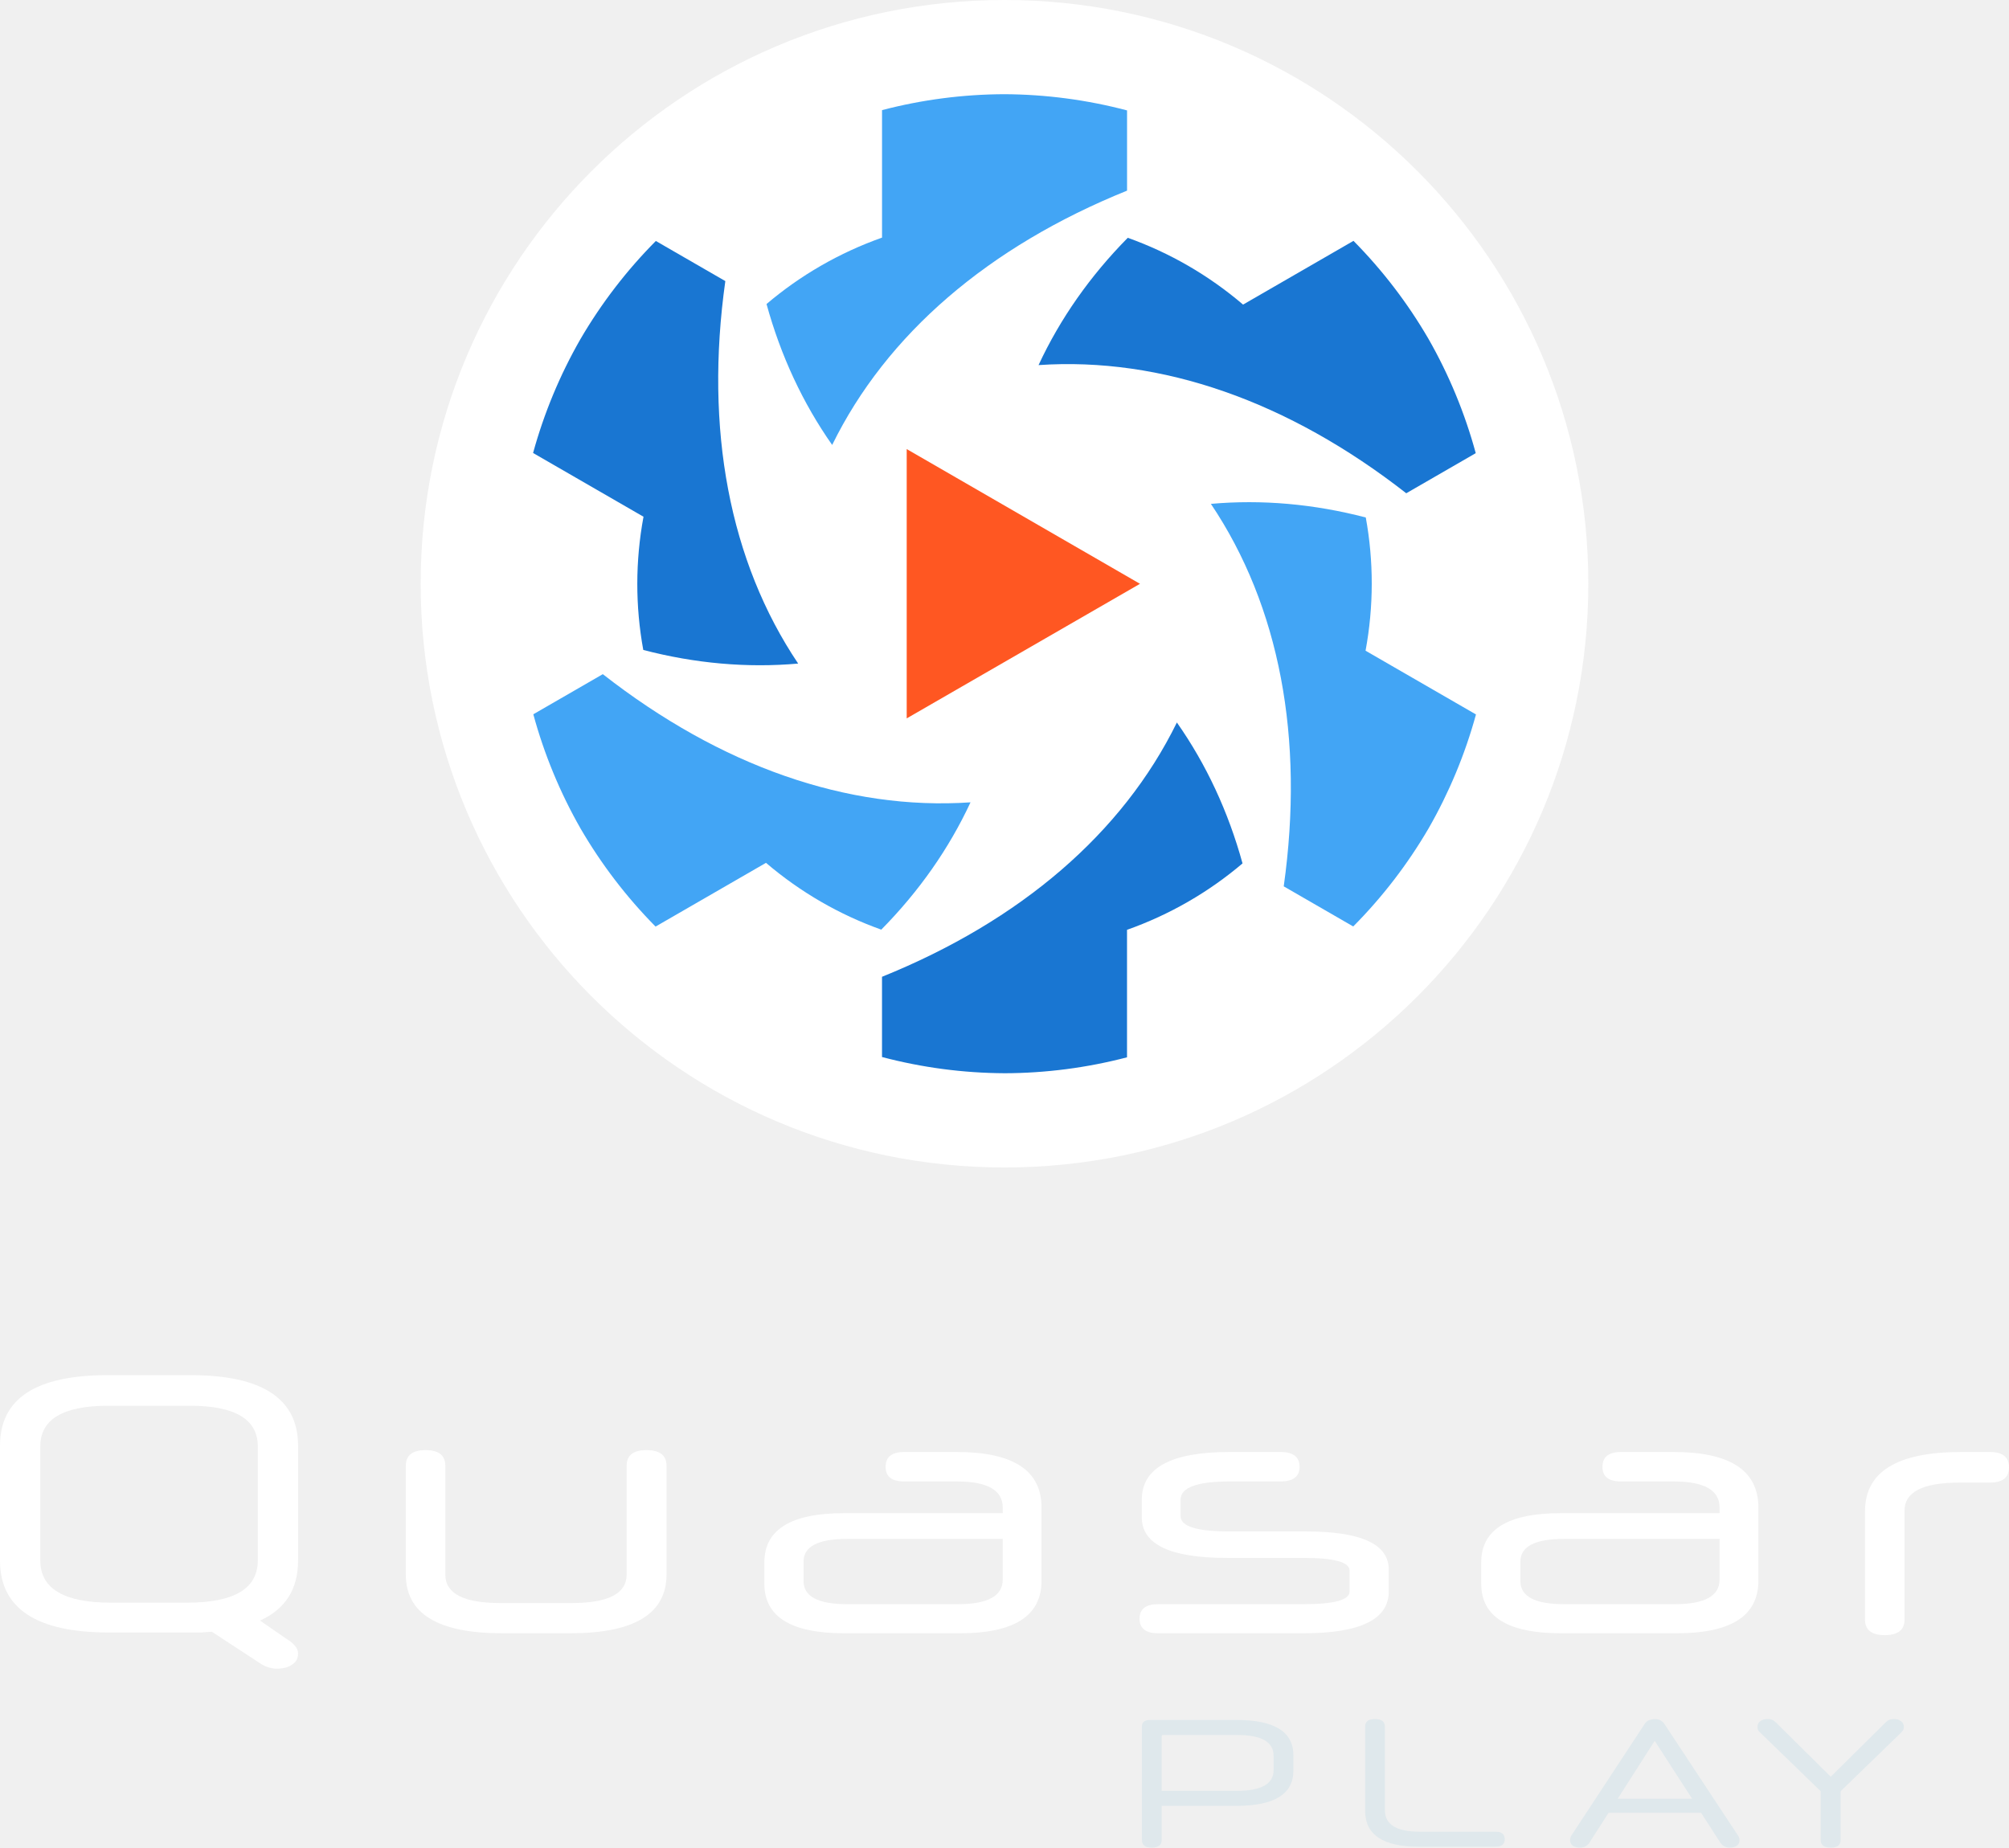
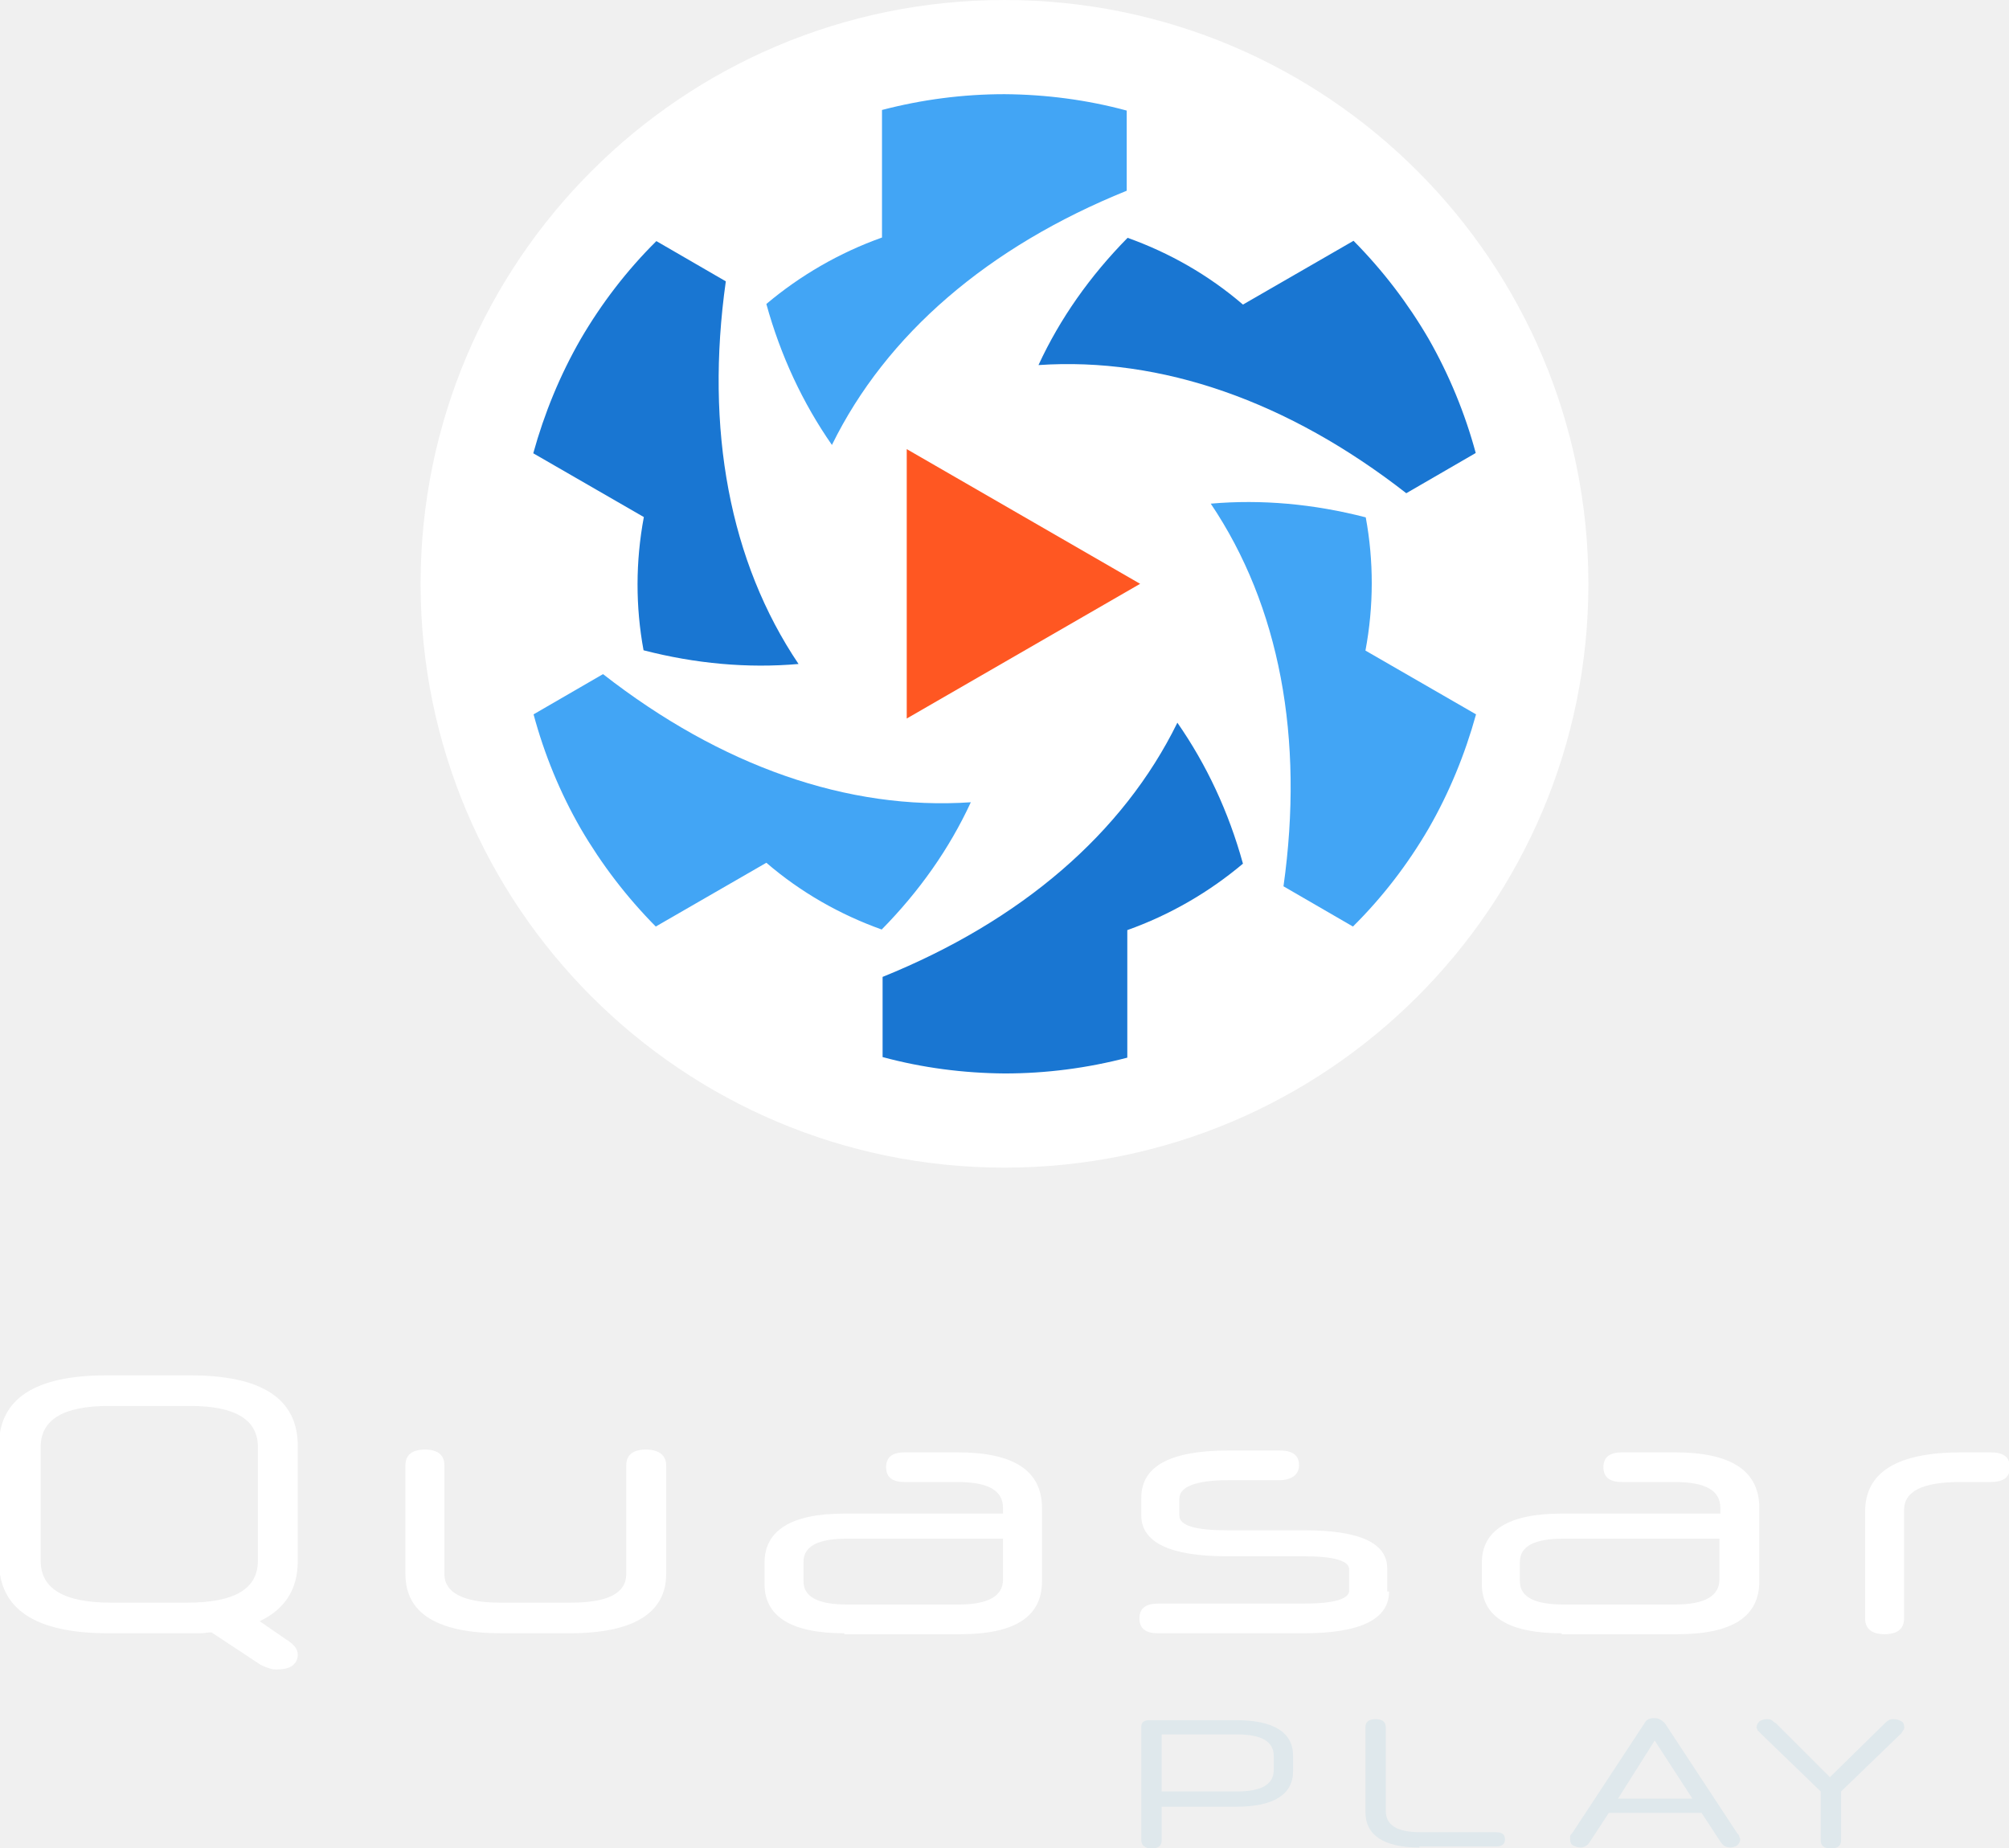
- <svg xmlns="http://www.w3.org/2000/svg" width="88.419mm" height="81.329mm" viewBox="0 0 313.294 288.175" id="svg3716" version="1.1">
-   <defs id="defs3718" />
+ <svg xmlns="http://www.w3.org/2000/svg" version="1.1" id="svg3716" x="0px" y="0px" viewBox="0 0 250.6 230.5" style="enable-background:new 0 0 250.6 230.5;" xml:space="preserve">
  <g id="layer1" transform="translate(-243.3528,-136.8463)">
-     <g transform="translate(27.95275,27.15548)" id="g3782-6">
+     <g id="g3782-6" transform="translate(27.95275,27.15548)">
      <g id="g4803-7" transform="matrix(0.3717971,0,0,0.3717971,941.1153,830.2344)">
-         <circle r="244.88" style="opacity:1;fill:#ffffff;fill-opacity:1;stroke:none;stroke-width:50;stroke-linecap:square;stroke-linejoin:bevel;stroke-miterlimit:4;stroke-dasharray:none;stroke-opacity:1" id="circle8858-1-2-5" cx="-1530.588" cy="-1693.122" />
-         <path style="fill:#1976d2;fill-opacity:1" mask="none" clip-path="none" d="m -1352.738,-1795.819 a 205.364,205.364 0 0 0 -31.47,-41.142 l -46.315,26.74 c -14.436,-12.331 -30.843,-21.777 -48.356,-28.026 -15.812,16.025 -28.373,33.93 -37.427,53.403 51.555,-3.509 104.8,15.15 154.231,53.77 l 29.148,-16.829 a 205.364,205.364 0 0 0 -19.811,-47.916 z" id="path8862-5-0-3" />
-         <path id="path8864-4-9-5" d="m -1352.726,-1590.462 a 205.364,205.364 0 0 0 19.895,-47.825 l -46.315,-26.74 c 3.461,-18.668 3.438,-37.599 0.092,-55.89 -21.784,-5.681 -43.571,-7.607 -64.962,-5.711 28.816,42.894 39.28,98.335 30.549,160.453 l 29.148,16.829 a 205.364,205.364 0 0 0 31.591,-41.115 z" clip-path="none" mask="none" style="fill:#42a5f5;fill-opacity:1" />
-         <path style="fill:#1976d2;fill-opacity:1" mask="none" clip-path="none" d="m -1530.564,-1487.774 a 205.364,205.364 0 0 0 51.365,-6.683 l 0,-53.48 c 17.897,-6.336 34.281,-15.822 48.449,-27.865 -5.972,-21.706 -15.198,-41.537 -27.535,-59.115 -22.739,46.402 -65.52,83.185 -123.682,106.683 l 0,33.657 a 205.364,205.364 0 0 0 51.402,6.801 z" id="path8866-7-3-6" />
-         <path id="path8868-6-6-2" d="m -1708.414,-1590.441 a 205.364,205.364 0 0 0 31.47,41.142 l 46.315,-26.74 c 14.436,12.331 30.843,21.777 48.356,28.025 15.812,-16.024 28.373,-33.93 37.428,-53.403 -51.555,3.509 -104.8,-15.15 -154.231,-53.77 l -29.148,16.829 a 205.364,205.364 0 0 0 19.811,47.916 z" clip-path="none" mask="none" style="fill:#42a5f5;fill-opacity:1" />
-         <path style="fill:#1976d2;fill-opacity:1" mask="none" clip-path="none" d="m -1708.426,-1795.798 a 205.364,205.364 0 0 0 -19.895,47.825 l 46.315,26.74 c -3.461,18.668 -3.438,37.599 -0.092,55.89 21.784,5.681 43.571,7.607 64.962,5.711 -28.816,-42.894 -39.28,-98.335 -30.549,-160.453 l -29.148,-16.829 a 205.364,205.364 0 0 0 -31.591,41.115 z" id="path8870-5-0-9" />
-         <path id="path8872-6-6-1" d="m -1530.588,-1898.486 a 205.364,205.364 0 0 0 -51.366,6.683 l 0,53.48 c -17.897,6.336 -34.28,15.822 -48.449,27.865 5.972,21.706 15.198,41.537 27.535,59.115 22.739,-46.403 65.52,-83.185 123.682,-106.683 l 1e-4,-33.658 a 205.364,205.364 0 0 0 -51.402,-6.801 z" clip-path="none" mask="none" style="fill:#42a5f5;fill-opacity:1" />
-         <path id="path4375-2" d="m -1473.76,-1693.09 -97.848,56.458 0,-112.982 z" class="st1" style="fill:#ff5722;fill-opacity:1" />
+         <circle id="circle8858-1-2-5" style="fill:#FFFFFF;" cx="-1614.9" cy="-1742.1" r="195.9" />
+         <path id="path8862-5-0-3" style="fill:#1976D2;" d="M-1472.6-1824.3c-7-12-15.4-23-25.2-32.9l-37.1,21.4     c-11.5-9.9-24.7-17.4-38.7-22.4c-12.6,12.8-22.7,27.1-29.9,42.7c41.2-2.8,83.8,12.1,123.4,43l23.3-13.5     C-1460.4-1799.3-1465.7-1812.2-1472.6-1824.3L-1472.6-1824.3z" />
+         <path id="path8864-4-9-5" style="fill:#42A5F5;" d="M-1472.6-1660c6.9-12,12.2-24.9,15.9-38.3l-37.1-21.4     c2.8-14.9,2.8-30.1,0.1-44.7c-17.4-4.5-34.9-6.1-52-4.6c23.1,34.3,31.4,78.7,24.4,128.4l23.3,13.5     C-1488.1-1636.9-1479.6-1648-1472.6-1660L-1472.6-1660z" />
+         <path id="path8866-7-3-6" style="fill:#1976D2;" d="M-1614.8-1577.8c13.9,0,27.7-1.8,41.1-5.3v-42.8     c14.3-5.1,27.4-12.7,38.8-22.3c-4.8-17.4-12.2-33.2-22-47.3c-18.2,37.1-52.4,66.5-98.9,85.3v26.9     C-1642.5-1579.7-1628.7-1577.9-1614.8-1577.8z" />
+         <path id="path8868-6-6-2" style="fill:#42A5F5;" d="M-1757.1-1660c7,12,15.4,23,25.2,32.9l37.1-21.4     c11.5,9.9,24.7,17.4,38.7,22.4c12.6-12.8,22.7-27.1,29.9-42.7c-41.2,2.8-83.8-12.1-123.4-43l-23.3,13.5     C-1769.3-1684.9-1764-1672-1757.1-1660z" />
+         <path id="path8870-5-0-9" style="fill:#1976D2;" d="M-1757.1-1824.2c-6.9,12-12.2,24.9-15.9,38.3l37.1,21.4     c-2.8,14.9-2.8,30.1-0.1,44.7c17.4,4.5,34.9,6.1,52,4.6c-23.1-34.3-31.4-78.7-24.4-128.4l-23.3-13.5     C-1741.6-1847.3-1750.1-1836.2-1757.1-1824.2L-1757.1-1824.2z" />
+         <path id="path8872-6-6-1" style="fill:#42A5F5;" d="M-1614.9-1906.4c-13.9,0-27.7,1.8-41.1,5.3v42.8     c-14.3,5.1-27.4,12.7-38.8,22.3c4.8,17.4,12.2,33.2,22,47.3c18.2-37.1,52.4-66.5,98.9-85.3v-26.9     C-1587.2-1904.5-1601-1906.3-1614.9-1906.4z" />
+         <path id="path4375-2" style="fill:#FF5722;" d="M-1569.4-1742.1l-78.3,45.2v-90.4L-1569.4-1742.1z" />
      </g>
      <g id="g4777-7" transform="matrix(0.3717971,0,0,0.3717971,633.4968,976.5643)">
-         <g transform="matrix(3.113367,0,0,3.113367,2376.586,-2090.943)" id="g4579-2-2-69-3-0" style="fill:#ffffff;fill-opacity:1">
-           <g id="g4445-2-8-9-1-9" transform="translate(12.49995,7.809312)" style="fill:#ffffff;fill-opacity:1">
-             <g transform="translate(-712.8558,-503.2681)" id="g4561-6-7-3-4-9-3" style="fill:#ffffff;fill-opacity:1">
-               <g style="font-style:normal;font-weight:normal;font-size:50.258px;line-height:125%;font-family:sans-serif;letter-spacing:0px;word-spacing:0px;fill:#ffffff;fill-opacity:1;stroke:none;stroke-width:1px;stroke-linecap:butt;stroke-linejoin:miter;stroke-opacity:1" id="flowRoot4513-6-6-0-0-4-6">
-                 <path d="m -395.641,638.038 q -0.704,0.05 -1.508,0.101 -0.754,0 -1.608,0 l -10.705,0 q -14.726,0 -14.726,-9.7 l 0,-15.479 q 0,-9.499 14.474,-9.499 l 11.207,0 q 14.474,0 14.474,9.499 l 0,15.479 q 0,5.78 -5.126,8.091 l 3.568,2.463 q 1.558,0.955 1.558,1.96 0,1.005 -0.804,1.508 -0.754,0.553 -2.161,0.553 -0.352,0 -0.905,-0.151 -0.503,-0.101 -1.206,-0.553 l -6.534,-4.272 z m 6.182,-24.978 q 0,-5.478 -9.147,-5.478 l -11.006,0 q -9.147,0 -9.147,5.478 l 0,15.379 q 0,5.679 9.549,5.679 l 10.202,0 q 9.549,0 9.549,-5.679 l 0,-15.379 z" style="font-style:normal;font-variant:normal;font-weight:normal;font-stretch:normal;font-size:50.258px;font-family:'Neuropol X';-inkscape-font-specification:'Neuropol X';letter-spacing:5px;word-spacing:0px;fill:#ffffff;fill-opacity:1" id="path3790" />
-                 <path d="m -356.554,638.239 q -12.966,0 -12.966,-7.941 l 0,-14.625 q 0,-2.111 2.664,-2.111 2.664,0 2.664,2.111 l 0,14.675 q 0,3.82 7.438,3.82 l 9.549,0 q 7.438,0 7.438,-3.82 l 0,-14.675 q 0,-2.111 2.664,-2.111 2.714,0 2.714,2.111 l 0,14.625 q 0,7.941 -12.966,7.941 l -9.197,0 z" style="font-style:normal;font-variant:normal;font-weight:normal;font-stretch:normal;font-size:50.258px;font-family:'Neuropol X';-inkscape-font-specification:'Neuropol X';letter-spacing:5px;word-spacing:0px;fill:#ffffff;fill-opacity:1" id="path3792" />
-                 <path d="m -310.457,638.239 q -10.755,0 -10.755,-6.684 l 0,-2.865 q 0,-6.634 10.755,-6.634 l 21.36,0 0,-0.754 q 0,-3.518 -6.182,-3.518 l -7.086,0 q -2.513,0 -2.513,-1.96 0,-2.01 2.513,-2.01 l 7.086,0 q 11.409,0 11.409,7.488 l 0,9.851 q 0,7.086 -10.956,7.086 l -15.63,0 z m 15.329,-3.92 q 6.031,0 6.031,-3.317 l 0,-5.478 -20.957,0 q -5.88,0 -5.88,3.066 l 0,2.613 q 0,3.116 5.88,3.116 l 14.927,0 z" style="font-style:normal;font-variant:normal;font-weight:normal;font-stretch:normal;font-size:50.258px;font-family:'Neuropol X';-inkscape-font-specification:'Neuropol X';letter-spacing:5px;word-spacing:0px;fill:#ffffff;fill-opacity:1" id="path3794" />
-                 <path d="m -237.092,632.61 q 0,5.629 -11.459,5.629 l -19.601,0 q -2.513,0 -2.513,-1.96 0,-1.96 2.513,-1.96 l 19.601,0 q 6.182,0 6.182,-1.709 l 0,-2.814 q 0,-1.709 -6.182,-1.709 l -10.353,0 q -11.459,0 -11.459,-5.478 l 0,-2.362 q 0,-6.433 11.811,-6.433 l 6.885,0 q 2.563,0 2.563,2.01 0,1.005 -0.704,1.508 -0.653,0.452 -1.86,0.452 l -6.885,0 q -6.584,0 -6.584,2.463 l 0,2.211 q 0,2.061 6.534,2.061 l 10.353,0 q 11.157,0 11.157,5.126 l 0,2.965 z" style="font-style:normal;font-variant:normal;font-weight:normal;font-stretch:normal;font-size:50.258px;font-family:'Neuropol X';-inkscape-font-specification:'Neuropol X';letter-spacing:5px;word-spacing:0px;fill:#ffffff;fill-opacity:1" id="path3796" />
-                 <path d="m -213.881,638.239 q -10.755,0 -10.755,-6.684 l 0,-2.865 q 0,-6.634 10.755,-6.634 l 21.36,0 0,-0.754 q 0,-3.518 -6.182,-3.518 l -7.086,0 q -2.513,0 -2.513,-1.96 0,-2.01 2.513,-2.01 l 7.086,0 q 11.409,0 11.409,7.488 l 0,9.851 q 0,7.086 -10.956,7.086 l -15.63,0 z m 15.329,-3.92 q 6.031,0 6.031,-3.317 l 0,-5.478 -20.957,0 q -5.88,0 -5.88,3.066 l 0,2.613 q 0,3.116 5.88,3.116 l 14.927,0 z" style="font-style:normal;font-variant:normal;font-weight:normal;font-stretch:normal;font-size:50.258px;font-family:'Neuropol X';-inkscape-font-specification:'Neuropol X';letter-spacing:5px;word-spacing:0px;fill:#ffffff;fill-opacity:1" id="path3798" />
-                 <path d="m -172.931,621.805 q 0,-7.991 12.966,-7.991 l 3.87,0 q 2.563,0 2.563,2.061 0,2.061 -2.563,2.061 l -4.071,0 q -7.438,0 -7.438,3.769 l 0,14.675 q 0,2.111 -2.664,2.111 -2.664,0 -2.664,-2.111 l 0,-14.575 z" style="font-style:normal;font-variant:normal;font-weight:normal;font-stretch:normal;font-size:50.258px;font-family:'Neuropol X';-inkscape-font-specification:'Neuropol X';letter-spacing:5px;word-spacing:0px;fill:#ffffff;fill-opacity:1" id="path3800" />
+         <g id="g4579-2-2-69-3-0" transform="matrix(3.113367,0,0,3.113367,2376.586,-2090.943)">
+           <g id="g4445-2-8-9-1-9" transform="translate(12.49995,7.809312)">
+             <g id="g4561-6-7-3-4-9-3" transform="translate(-712.8558,-503.2681)">
+               <g id="flowRoot4513-6-6-0-0-4-6">
+                 <path id="path3790" style="fill:#FFFFFF;" d="M-401.4,594.1c-0.4,0-0.8,0.1-1.2,0.1c-0.4,0-0.8,0-1.3,0h-8.6         c-7.9,0-11.8-2.6-11.8-7.8V574c0-5.1,3.9-7.6,11.6-7.6h9c7.7,0,11.6,2.5,11.6,7.6v12.4c0,3.1-1.4,5.2-4.1,6.5l2.9,2         c0.8,0.5,1.2,1,1.2,1.6c0,0.5-0.2,0.9-0.6,1.2c-0.4,0.3-1,0.4-1.7,0.4c-0.2,0-0.4,0-0.7-0.1c-0.3-0.1-0.6-0.2-1-0.4         L-401.4,594.1L-401.4,594.1z M-396.4,574.1c0-2.9-2.4-4.4-7.3-4.4h-8.8c-4.9,0-7.3,1.5-7.3,4.4v12.3c0,3,2.5,4.5,7.6,4.5h8.2         c5.1,0,7.6-1.5,7.6-4.5L-396.4,574.1L-396.4,574.1z" />
+                 <path id="path3792" style="fill:#FFFFFF;" d="M-370.1,594.2c-6.9,0-10.4-2.1-10.4-6.4v-11.7c0-1.1,0.7-1.7,2.1-1.7         s2.1,0.6,2.1,1.7v11.7c0,2,2,3.1,6,3.1h7.6c4,0,6-1,6-3.1v-11.7c0-1.1,0.7-1.7,2.1-1.7c1.4,0,2.2,0.6,2.2,1.7v11.7         c0,4.2-3.5,6.4-10.4,6.4H-370.1z" />
+                 <path id="path3794" style="fill:#FFFFFF;" d="M-333.2,594.2c-5.7,0-8.6-1.8-8.6-5.3v-2.3c0-3.5,2.9-5.3,8.6-5.3h17.1v-0.6         c0-1.9-1.6-2.8-4.9-2.8h-5.7c-1.3,0-2-0.5-2-1.6c0-1.1,0.7-1.6,2-1.6h5.7c6.1,0,9.1,2,9.1,6v7.9c0,3.8-2.9,5.7-8.8,5.7         H-333.2L-333.2,594.2z M-320.9,591.1c3.2,0,4.8-0.9,4.8-2.7v-4.4h-16.8c-3.1,0-4.7,0.8-4.7,2.5v2.1c0,1.7,1.6,2.5,4.7,2.5         H-320.9z" />
+                 <path id="path3796" style="fill:#FFFFFF;" d="M-274.5,589.7c0,3-3.1,4.5-9.2,4.5h-15.7c-1.3,0-2-0.5-2-1.6s0.7-1.6,2-1.6         h15.7c3.3,0,4.9-0.5,4.9-1.4v-2.3c0-0.9-1.6-1.4-4.9-1.4h-8.3c-6.1,0-9.2-1.5-9.2-4.4v-1.9c0-3.4,3.1-5.1,9.4-5.1h5.5         c1.4,0,2.1,0.5,2.1,1.6c0,0.5-0.2,0.9-0.6,1.2c-0.3,0.2-0.8,0.4-1.5,0.4h-5.5c-3.5,0-5.3,0.7-5.3,2v1.8         c0,1.1,1.7,1.6,5.2,1.6h8.3c6,0,8.9,1.4,8.9,4.1V589.7L-274.5,589.7z" />
+                 <path id="path3798" style="fill:#FFFFFF;" d="M-255.9,594.2c-5.7,0-8.6-1.8-8.6-5.3v-2.3c0-3.5,2.9-5.3,8.6-5.3h17.1v-0.6         c0-1.9-1.6-2.8-4.9-2.8h-5.7c-1.3,0-2-0.5-2-1.6c0-1.1,0.7-1.6,2-1.6h5.7c6.1,0,9.1,2,9.1,6v7.9c0,3.8-2.9,5.7-8.8,5.7         H-255.9L-255.9,594.2z M-243.7,591.1c3.2,0,4.8-0.9,4.8-2.7v-4.4h-16.8c-3.1,0-4.7,0.8-4.7,2.5v2.1c0,1.7,1.6,2.5,4.7,2.5         H-243.7z" />
+                 <path id="path3800" style="fill:#FFFFFF;" d="M-223.2,581.1c0-4.3,3.5-6.4,10.4-6.4h3.1c1.4,0,2.1,0.5,2.1,1.6         s-0.7,1.6-2.1,1.6h-3.3c-4,0-6,1-6,3v11.7c0,1.1-0.7,1.7-2.1,1.7c-1.4,0-2.1-0.6-2.1-1.7V581.1z" />
              </g>
            </g>
          </g>
        </g>
-         <g style="fill:#dfe8ec;fill-opacity:1" id="g4747-1" transform="matrix(3.417509,0,0,3.417509,2585.175,-1948.625)">
-           <g style="fill:#dfe8ec;fill-opacity:1" transform="translate(12.49995,7.809312)" id="g4749-8">
-             <g style="fill:#dfe8ec;fill-opacity:1" id="g4751-7" transform="translate(-712.8558,-503.2681)">
-               <g style="font-style:normal;font-weight:normal;font-size:50.258px;line-height:125%;font-family:sans-serif;letter-spacing:0px;word-spacing:0px;fill:#dfe8ec;fill-opacity:1;stroke:none;stroke-width:1px;stroke-linecap:butt;stroke-linejoin:miter;stroke-opacity:1" id="flowRoot4753-9">
-                 <path d="m -226.402,600.736 q 0,4.339 -6.992,4.339 l -9.173,0 0,4.182 q 0,0.944 -1.237,0.944 -1.192,0 -1.192,-0.944 l 0,-13.94 q 0,-0.787 1.034,-0.787 l 10.567,0 q 6.992,0 6.992,4.339 l 0,1.866 z m -16.166,2.496 9.241,0 q 4.497,0 4.497,-2.563 l 0,-1.731 q 0,-2.563 -4.474,-2.563 l -9.083,0 q -0.18,0 -0.18,0.157 l 0,6.7 z" style="font-style:normal;font-variant:normal;font-weight:normal;font-stretch:normal;font-size:22.484px;font-family:'Neuropol X';-inkscape-font-specification:'Neuropol X';text-align:end;letter-spacing:5px;word-spacing:0px;text-anchor:end;fill:#dfe8ec;fill-opacity:1" id="path3781" />
-                 <path d="m -211.012,610.089 q -6.588,0 -6.588,-4.407 l 0,-10.32 q 0,-0.944 1.192,-0.944 1.237,0 1.237,0.944 l 0,10.253 q 0,2.631 4.272,2.631 l 9.308,0 q 1.124,0 1.124,0.922 0,0.922 -1.124,0.922 l -9.421,0 z" style="font-style:normal;font-variant:normal;font-weight:normal;font-stretch:normal;font-size:22.484px;font-family:'Neuropol X';-inkscape-font-specification:'Neuropol X';text-align:end;letter-spacing:5px;word-spacing:0px;text-anchor:end;fill:#dfe8ec;fill-opacity:1" id="path3783" />
-                 <path d="m -176.369,605.929 -11.354,0 -2.316,3.62 q -0.427,0.652 -1.169,0.652 -0.562,0 -0.899,-0.225 -0.337,-0.247 -0.337,-0.697 0,-0.18 0.045,-0.315 0.045,-0.157 0.202,-0.382 l 8.904,-13.558 q 0.202,-0.315 0.517,-0.45 0.337,-0.135 0.719,-0.157 0.787,0 1.192,0.607 l 8.926,13.535 q 0.18,0.225 0.225,0.382 0.067,0.157 0.067,0.337 0,0.45 -0.337,0.697 -0.337,0.225 -0.899,0.225 -0.719,0 -1.147,-0.652 l -2.338,-3.62 z m -10.23,-1.731 9.128,0 -4.587,-7.105 -4.542,7.105 z" style="font-style:normal;font-variant:normal;font-weight:normal;font-stretch:normal;font-size:22.484px;font-family:'Neuropol X';-inkscape-font-specification:'Neuropol X';text-align:end;letter-spacing:5px;word-spacing:0px;text-anchor:end;fill:#dfe8ec;fill-opacity:1" id="path3785" />
-                 <path d="m -159.237,603.276 0,5.981 q 0,0.944 -1.214,0.944 -1.237,0 -1.237,-0.944 l 0,-5.981 -7.352,-7.127 q -0.202,-0.18 -0.315,-0.337 -0.09,-0.18 -0.09,-0.427 0,-0.45 0.337,-0.697 0.337,-0.27 0.922,-0.27 0.36,0 0.585,0.112 0.225,0.112 0.472,0.36 l 6.678,6.61 6.7,-6.633 q 0.225,-0.225 0.45,-0.337 0.247,-0.112 0.63,-0.112 0.517,0 0.854,0.27 0.337,0.247 0.337,0.697 0,0.247 -0.112,0.427 -0.112,0.157 -0.292,0.337 l -7.352,7.127 z" style="font-style:normal;font-variant:normal;font-weight:normal;font-stretch:normal;font-size:22.484px;font-family:'Neuropol X';-inkscape-font-specification:'Neuropol X';text-align:end;letter-spacing:5px;word-spacing:0px;text-anchor:end;fill:#dfe8ec;fill-opacity:1" id="path3787" />
+         <g id="g4747-1" transform="matrix(3.417509,0,0,3.417509,2585.175,-1948.625)">
+           <g id="g4749-8" transform="translate(12.49995,7.809312)">
+             <g id="g4751-7" transform="translate(-712.8558,-503.2681)">
+               <g id="flowRoot4753-9">
+                 <path id="path3781" style="fill:#DFE8EC;" d="M-258.2,557.3c0,2.3-1.9,3.5-5.6,3.5h-7.3v3.3c0,0.5-0.3,0.8-1,0.8         c-0.6,0-1-0.3-1-0.8v-11.2c0-0.4,0.3-0.6,0.8-0.6h8.5c3.7,0,5.6,1.2,5.6,3.5V557.3z M-271.1,559.3h7.4c2.4,0,3.6-0.7,3.6-2.1         v-1.4c0-1.4-1.2-2.1-3.6-2.1h-7.3c-0.1,0-0.1,0-0.1,0.1V559.3L-271.1,559.3z" />
+                 <path id="path3783" style="fill:#DFE8EC;" d="M-245.8,564.8c-3.5,0-5.3-1.2-5.3-3.5V553c0-0.5,0.3-0.8,1-0.8         c0.7,0,1,0.3,1,0.8v8.2c0,1.4,1.1,2.1,3.4,2.1h7.4c0.6,0,0.9,0.2,0.9,0.7c0,0.5-0.3,0.7-0.9,0.7H-245.8L-245.8,564.8z" />
+                 <path id="path3785" style="fill:#DFE8EC;" d="M-218.1,561.4h-9.1l-1.9,2.9c-0.2,0.3-0.5,0.5-0.9,0.5c-0.3,0-0.5-0.1-0.7-0.2         c-0.2-0.1-0.3-0.3-0.3-0.6c0-0.1,0-0.2,0-0.3c0-0.1,0.1-0.2,0.2-0.3l7.1-10.8c0.1-0.2,0.2-0.3,0.4-0.4         c0.2-0.1,0.4-0.1,0.6-0.1c0.4,0,0.7,0.2,1,0.5l7.1,10.8c0.1,0.1,0.2,0.2,0.2,0.3c0,0.1,0.1,0.2,0.1,0.3         c0,0.2-0.1,0.4-0.3,0.6c-0.2,0.1-0.4,0.2-0.7,0.2c-0.4,0-0.7-0.2-0.9-0.5L-218.1,561.4L-218.1,561.4z M-226.3,560h7.3         l-3.7-5.7L-226.3,560L-226.3,560z" />
+                 <path id="path3787" style="fill:#DFE8EC;" d="M-204.4,559.3v4.8c0,0.5-0.3,0.8-1,0.8c-0.7,0-1-0.3-1-0.8v-4.8l-5.9-5.7         c-0.1-0.1-0.2-0.2-0.3-0.3c0-0.1-0.1-0.2-0.1-0.3c0-0.2,0.1-0.4,0.3-0.6c0.2-0.1,0.4-0.2,0.7-0.2c0.2,0,0.3,0,0.5,0.1         c0.1,0.1,0.2,0.2,0.4,0.3l5.3,5.3l5.4-5.3c0.1-0.1,0.2-0.2,0.4-0.3c0.1-0.1,0.3-0.1,0.5-0.1c0.3,0,0.5,0.1,0.7,0.2         c0.2,0.1,0.3,0.3,0.3,0.6c0,0.1,0,0.2-0.1,0.3c-0.1,0.1-0.1,0.2-0.2,0.3L-204.4,559.3L-204.4,559.3z" />
              </g>
            </g>
          </g>
        </g>
      </g>
    </g>
  </g>
</svg>
